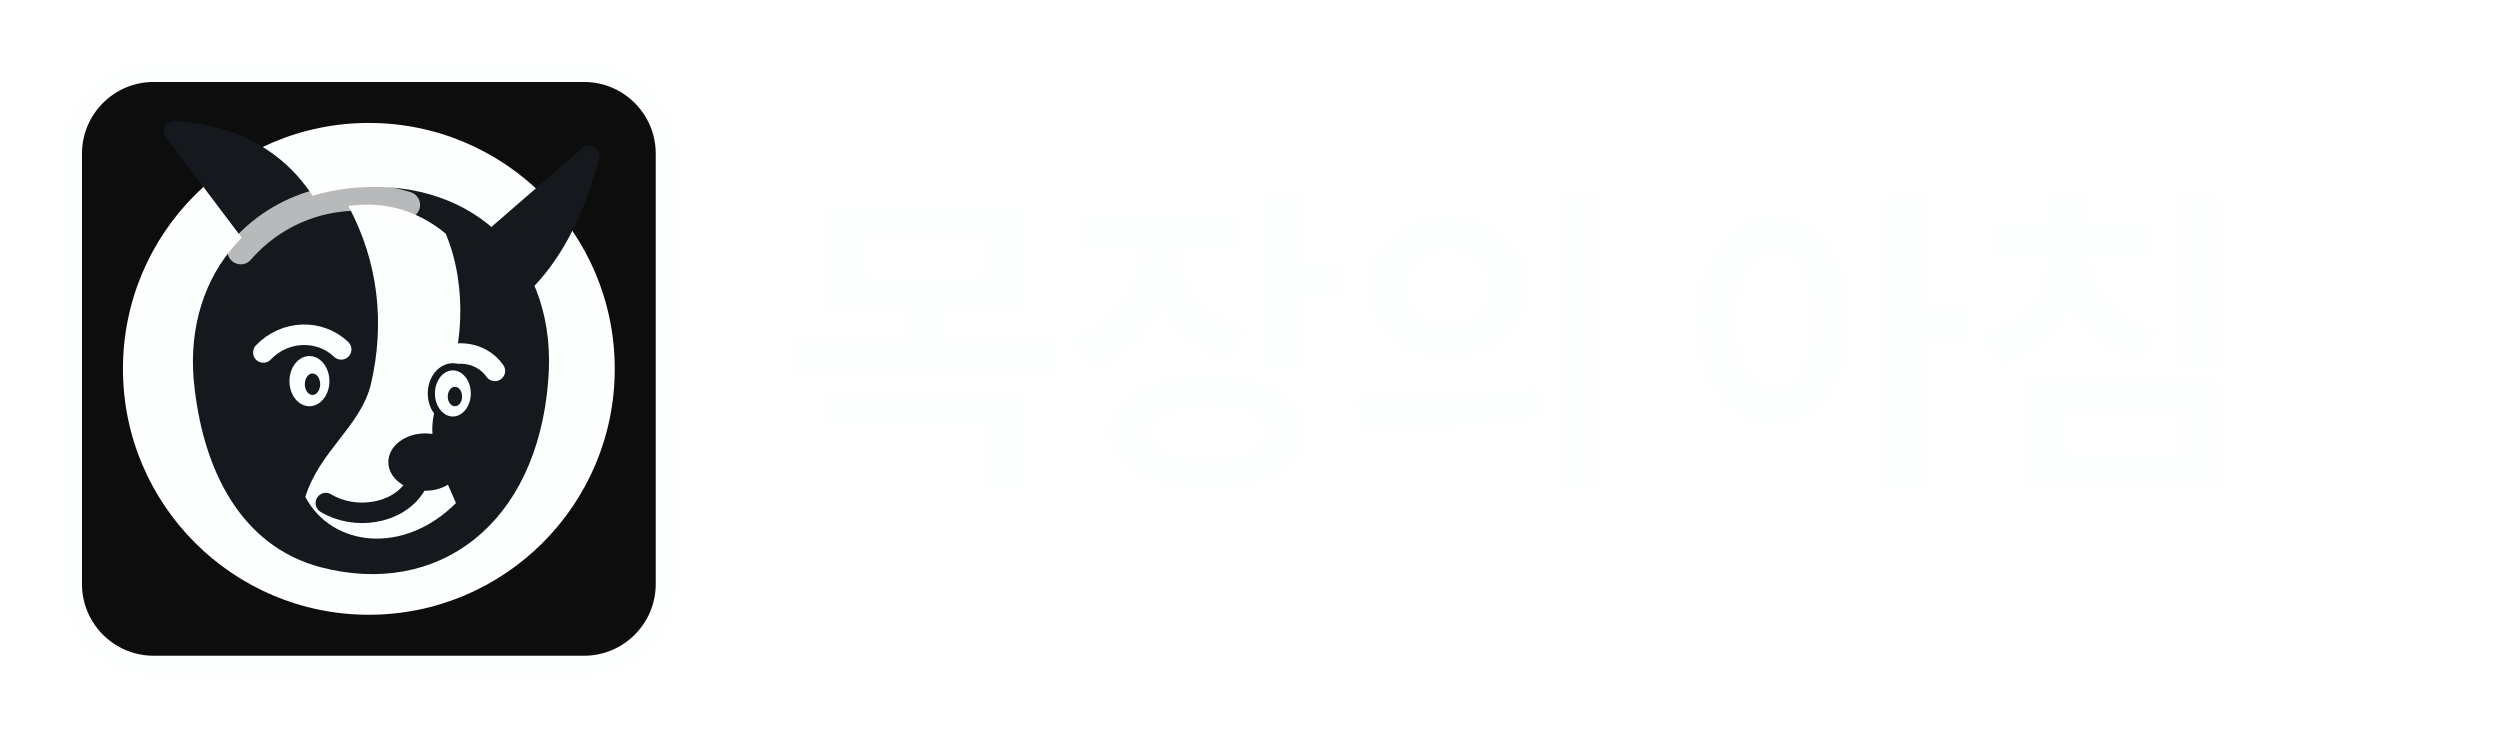
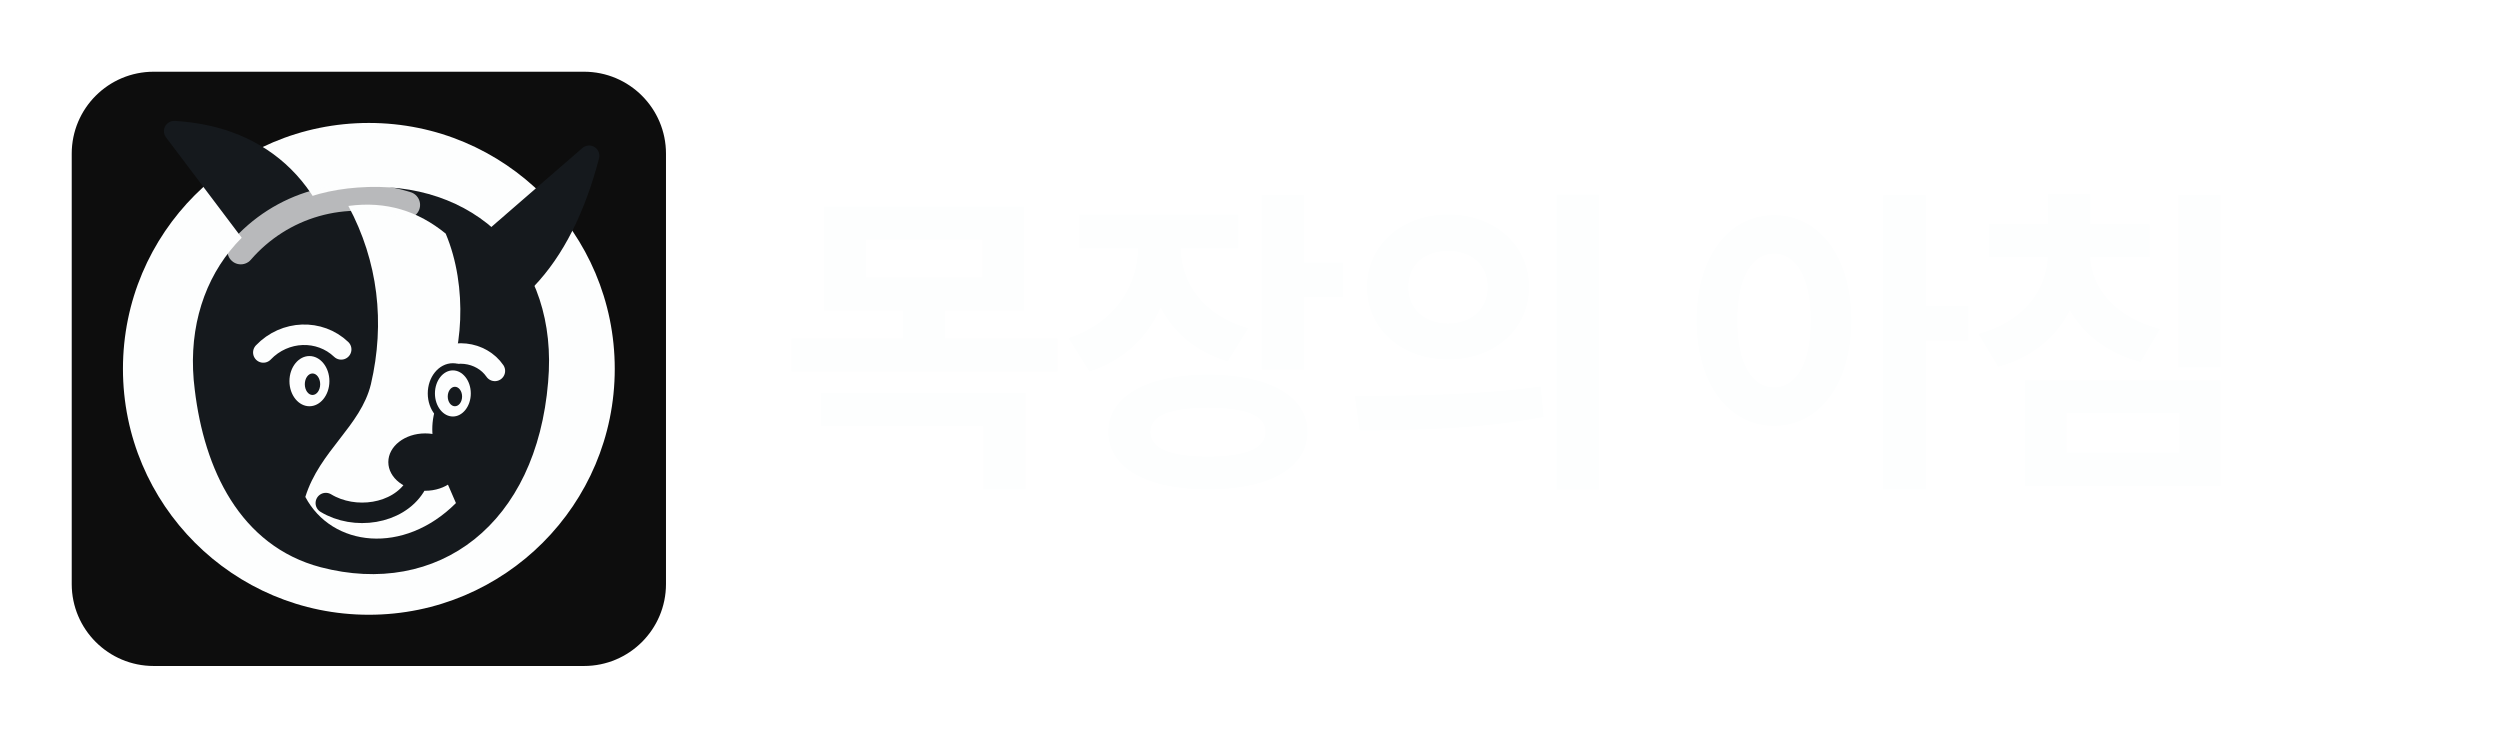
<svg xmlns="http://www.w3.org/2000/svg" width="244" height="72" viewBox="0 0 244 72" fill="none" role="img" aria-labelledby="title desc">
-   <rect x="7" y="7" width="58" height="58" rx="8" fill="#0D0D0D" stroke="#FDFEFE" stroke-width="2" />
+   <rect x="7" y="7" width="58" height="58" rx="8" fill="#0D0D0D" />
  <circle cx="36" cy="36" r="24" fill="#FDFEFE" />
  <path d="M26.5 25.4L17 12.8C25.7 13.3 31.6 18.8 32.6 28.6L26.5 25.4Z" fill="#15191D" stroke="#15191D" stroke-width="2" stroke-linejoin="round" />
  <path d="M43.2 27.6L57.5 15.2C54.8 25.5 49.4 31.4 40.9 32.3L43.2 27.6Z" fill="#15191D" stroke="#15191D" stroke-width="2" stroke-linejoin="round" />
  <path d="M20.2 37.9C18.9 27.9 25.1 20.2 35 19.5C45.7 18.7 53.3 26 52.3 37.2C51.2 50.4 42.3 57 31.6 54.2C24.4 52.3 21.1 45.4 20.2 37.9Z" fill="#15191D" stroke="#15191D" stroke-width="2.4" />
  <path d="M34 20.1C36.9 25.5 37.6 31.5 36.2 37.5C35.2 41.6 31.2 44 29.8 48.5C32.4 53.4 39.4 54.2 44.5 49.1C43 45.5 41 42.3 43.1 38.5C45.2 34.8 45.7 28 43.5 22.8C40.8 20.6 37.7 19.6 34 20.1Z" fill="#FDFEFE" />
  <path d="M25.7 34.4C27.8 32.2 31.2 32.1 33.3 34.1" stroke="#FDFEFE" stroke-width="2" stroke-linecap="round" />
  <path d="M42 35.7C44 33.8 47 34.3 48.3 36.2" stroke="#FDFEFE" stroke-width="2" stroke-linecap="round" />
  <ellipse cx="30.2" cy="37.2" rx="2.3" ry="2.8" fill="#FDFEFE" stroke="#15191D" stroke-width="0.7" />
  <ellipse cx="44.2" cy="38.4" rx="2.1" ry="2.6" fill="#FDFEFE" stroke="#15191D" stroke-width="0.7" />
  <ellipse cx="30.5" cy="37.5" rx="0.75" ry="1.05" fill="#15191D" />
  <ellipse cx="44.4" cy="38.7" rx="0.7" ry="0.95" fill="#15191D" />
  <ellipse cx="41.5" cy="45.1" rx="3.6" ry="2.8" fill="#15191D" />
  <path d="M40.5 47.5C38.8 50.2 34.6 50.8 31.8 49.1" stroke="#15191D" stroke-width="2" stroke-linecap="round" />
  <path d="M23.5 24.5C27.4 20 33.6 18.1 39.7 20" stroke="#FDFEFE" stroke-width="2.6" stroke-linecap="round" opacity="0.7" />
  <text x="76" y="45" fill="#FDFEFE" font-family="Arial, 'Apple SD Gothic Neo', sans-serif" font-size="31" font-weight="950" letter-spacing="-1.1">목장의 아침</text>
</svg>
